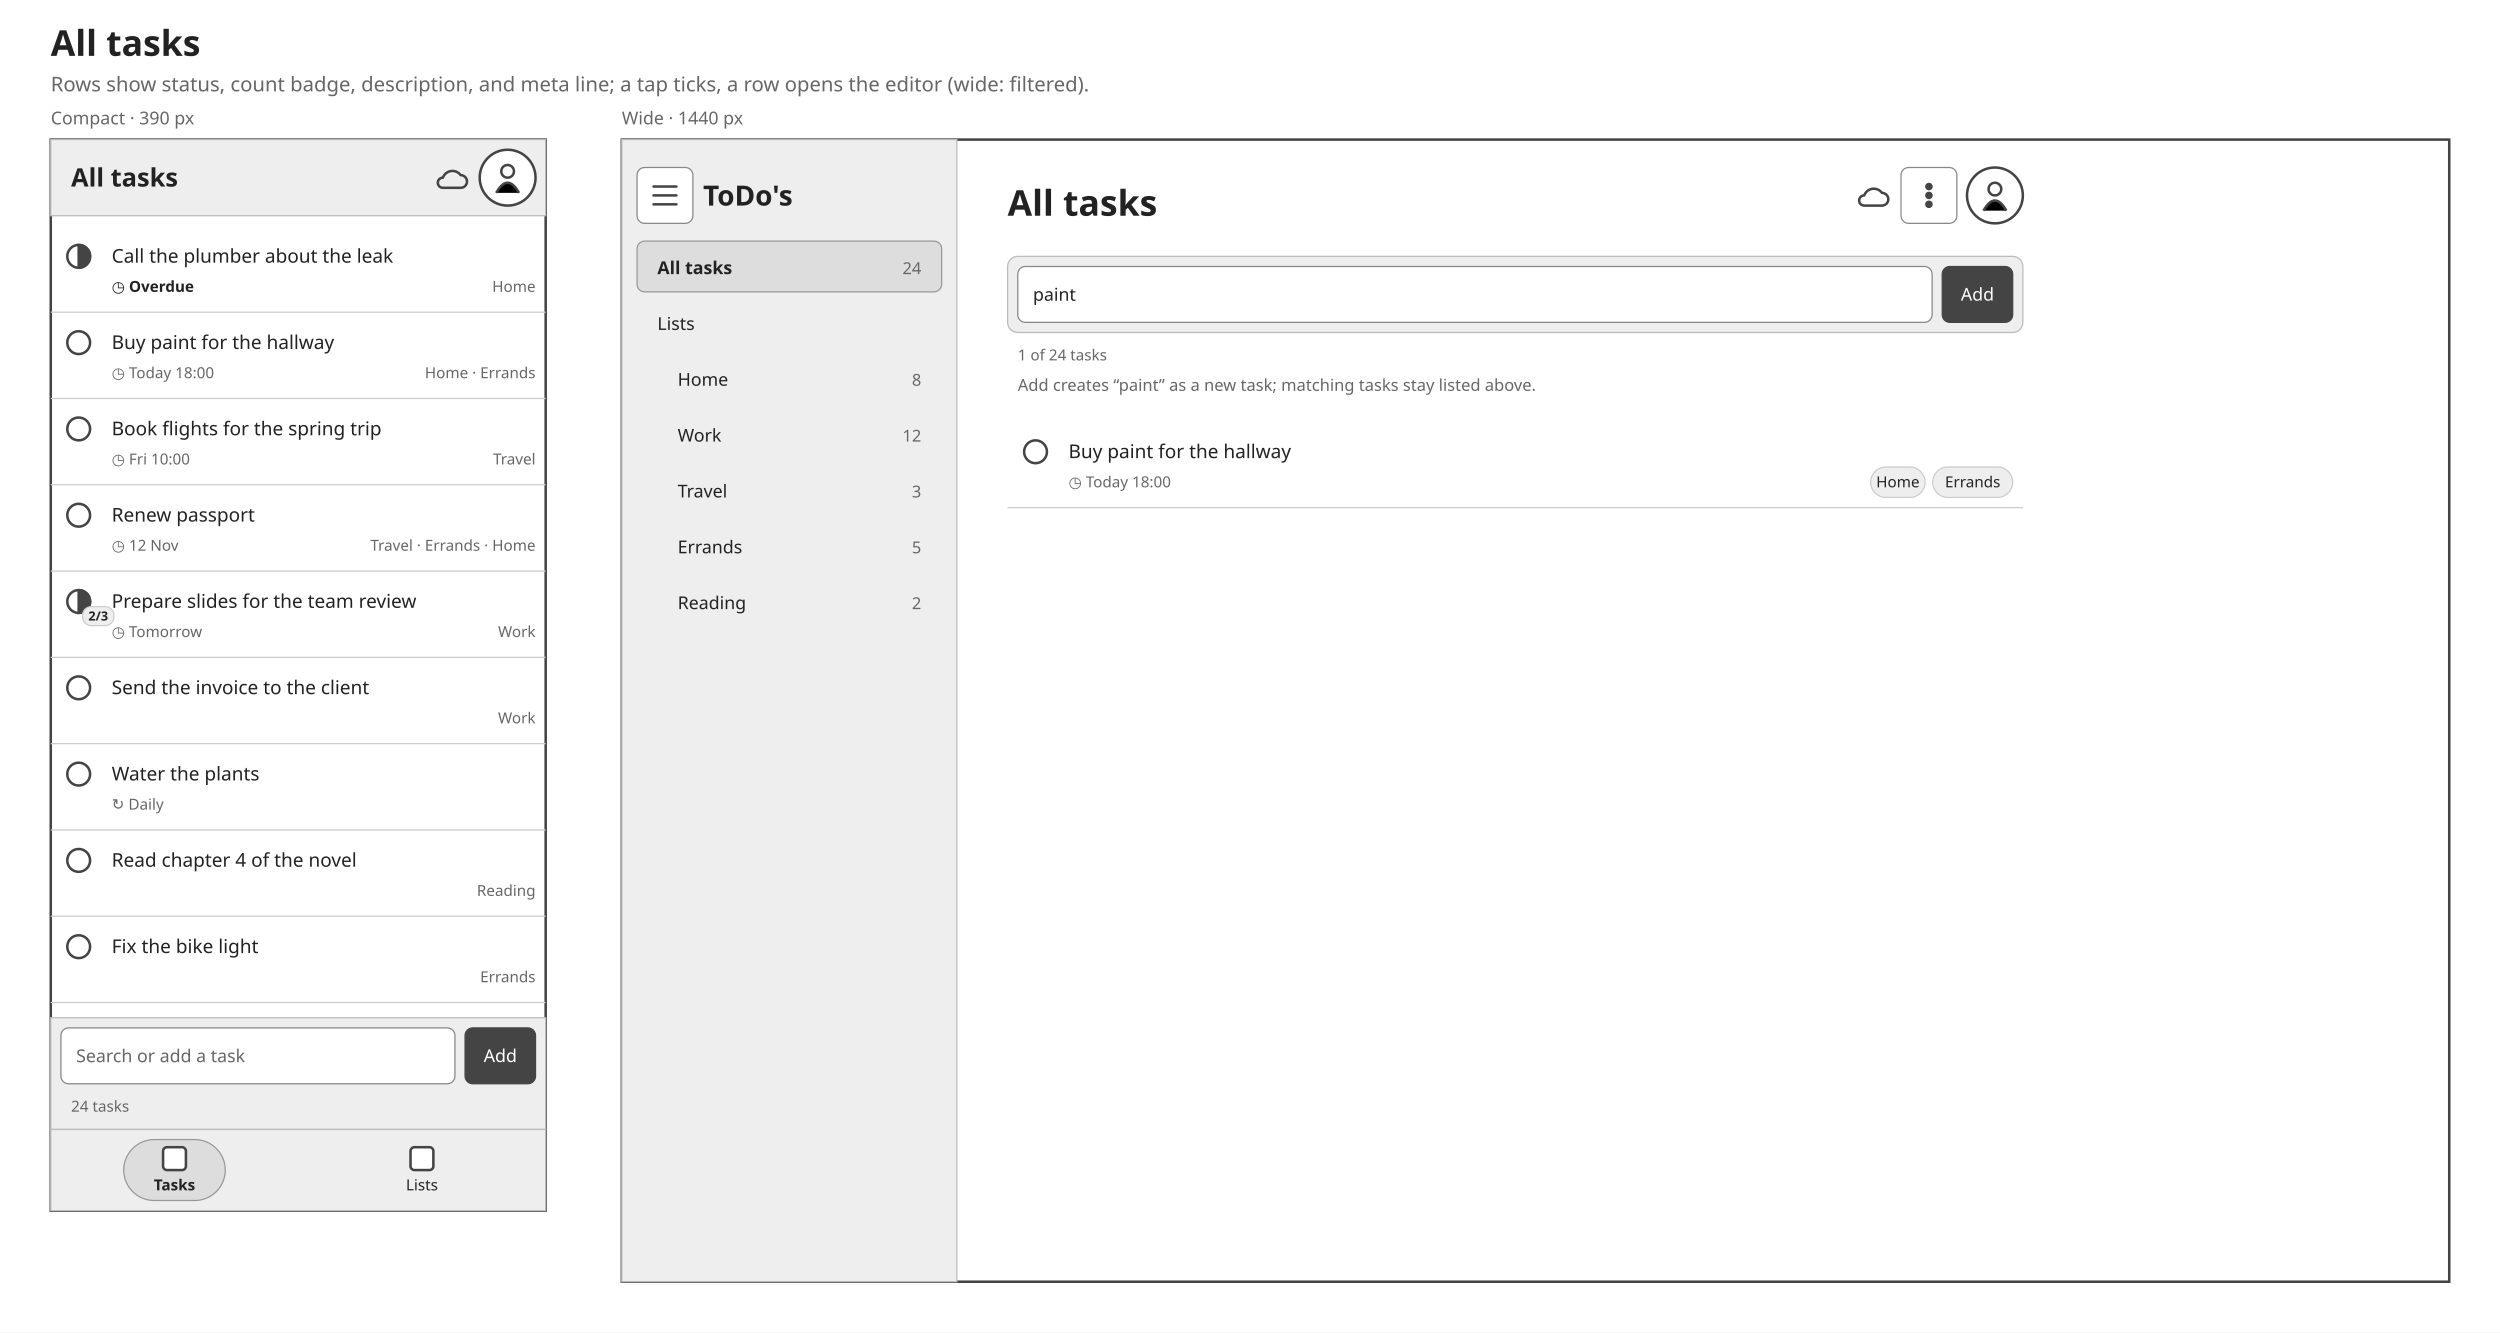
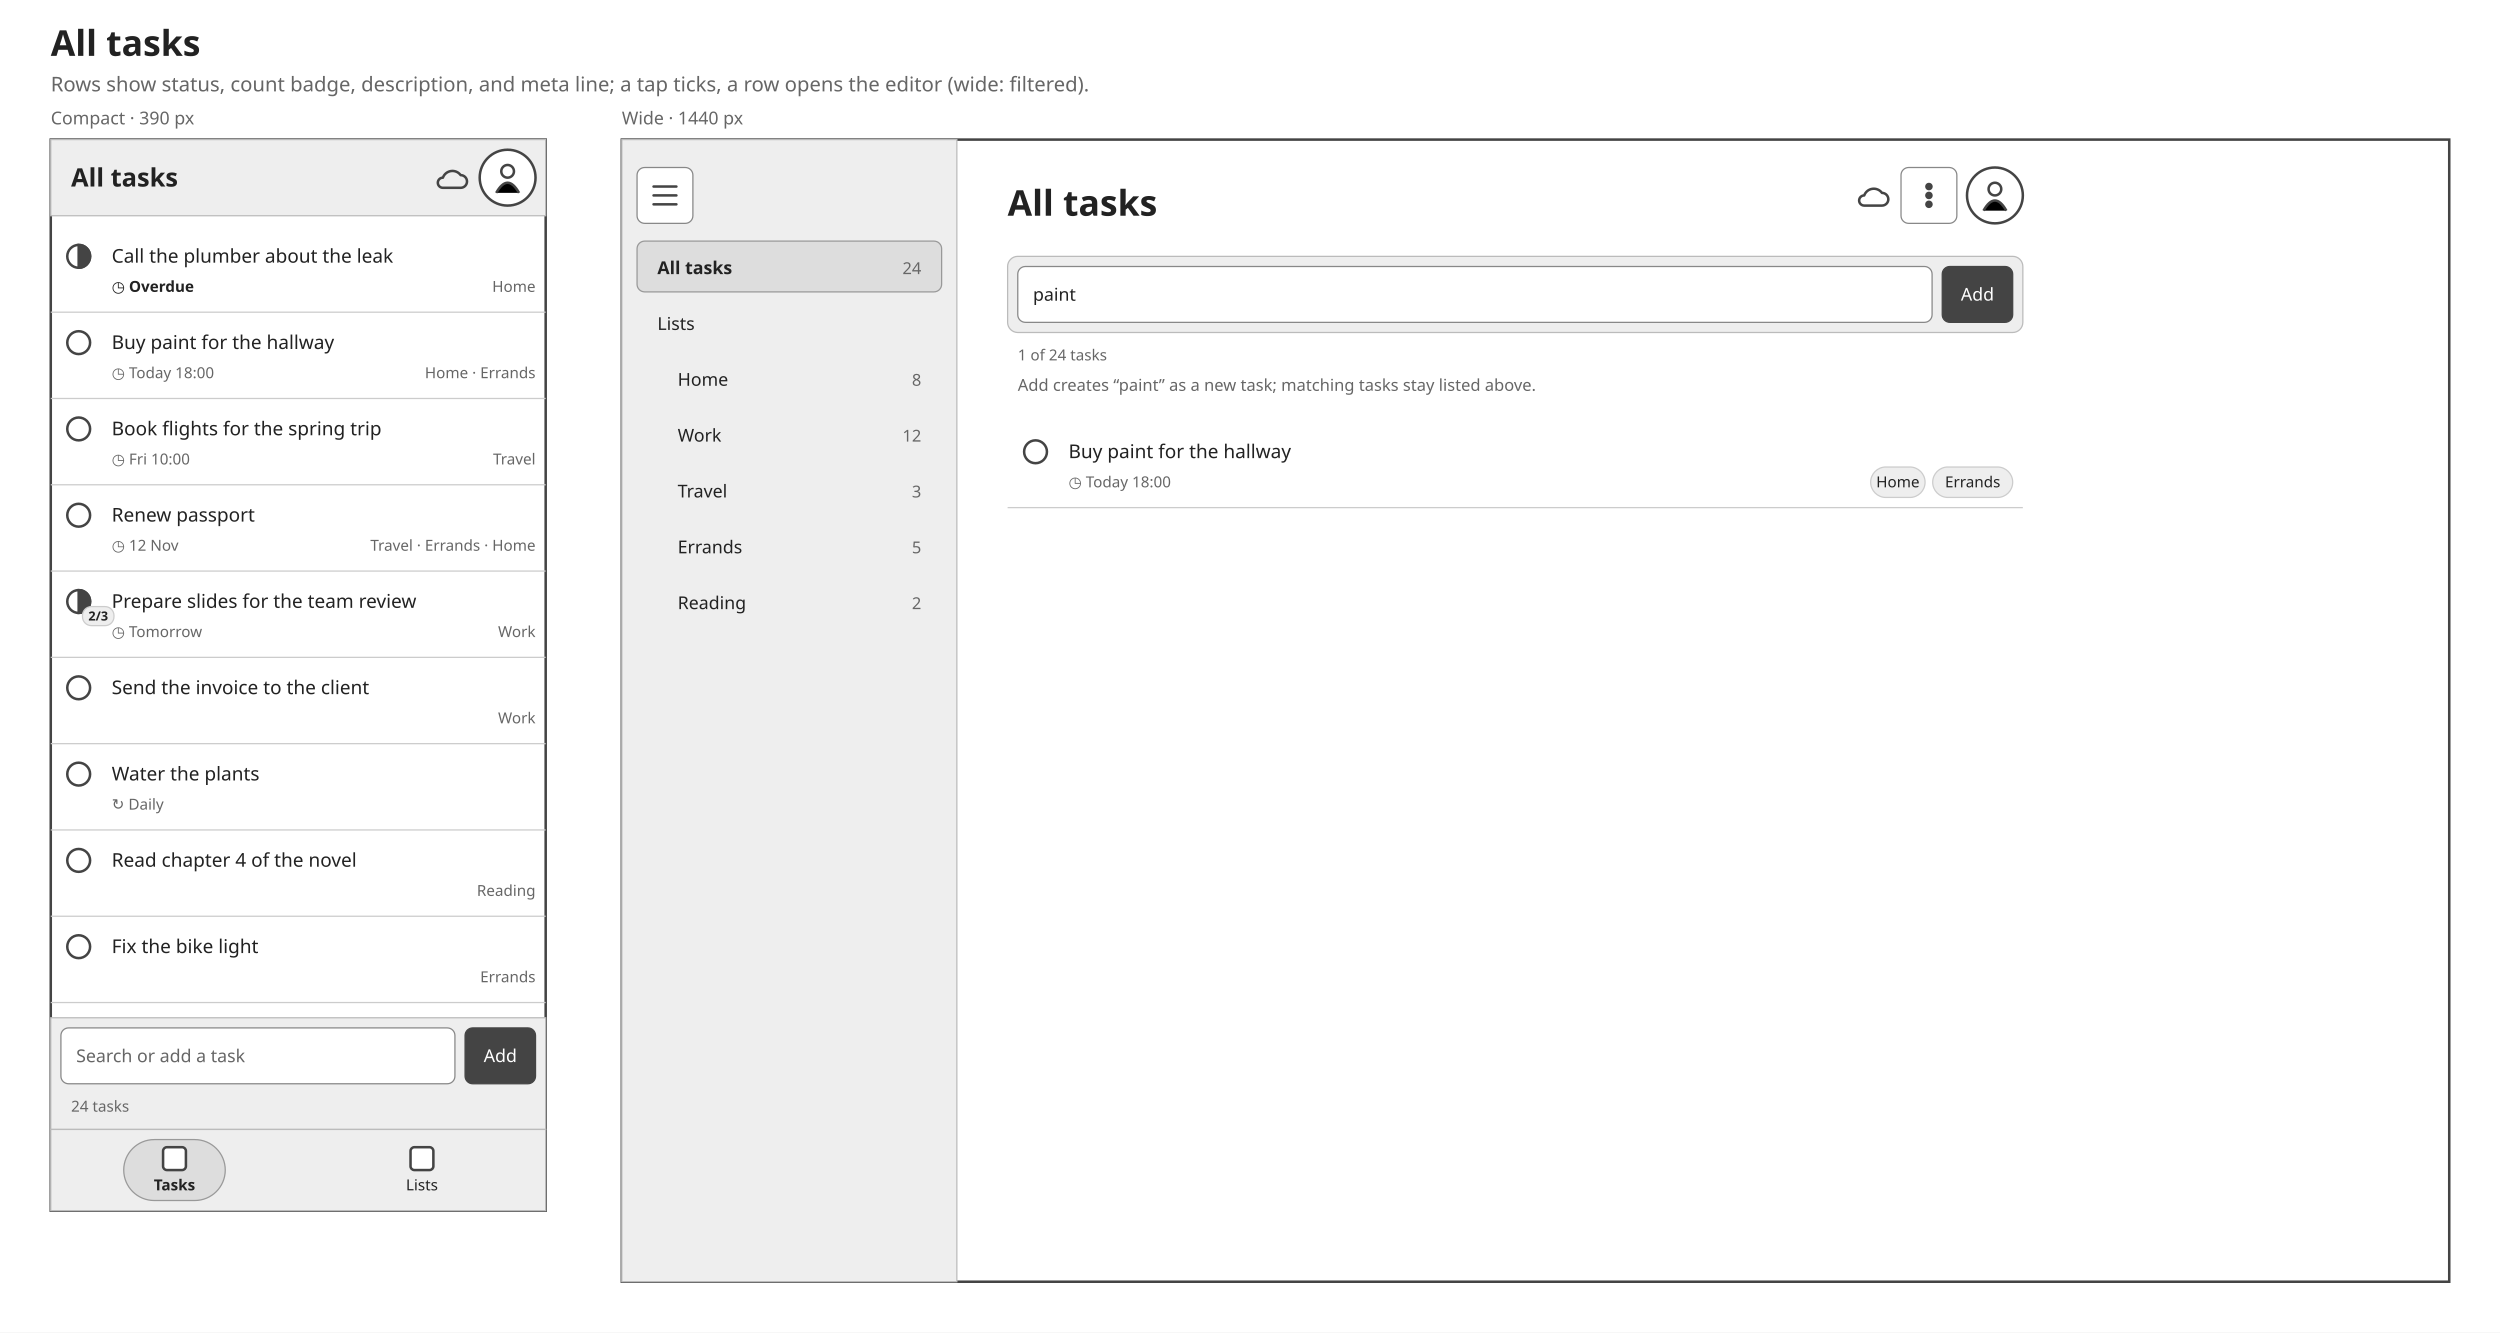
<svg xmlns="http://www.w3.org/2000/svg" width="1970" height="1050" viewBox="0 0 1970 1050">
  <style>
text { font-family: sans-serif; fill: #222222; }
.muted { fill: #666666; }
.on-primary { fill: #ffffff; }
.bold { font-weight: bold; }
rect.frame { fill: #ffffff; stroke: #444444; stroke-width: 2; }
.bar { fill: #eeeeee; stroke: #bbbbbb; }
.box { fill: #f5f5f5; stroke: #bbbbbb; }
.control { fill: #ffffff; stroke: #888888; }
.disabled { fill: #f5f5f5; stroke: #cccccc; }
.primary { fill: #444444; stroke: #444444; }
.selected { fill: #dddddd; stroke: #999999; }
.chip { fill: #eeeeee; stroke: #cccccc; }
.signal { fill: #ffffff; stroke: #222222; stroke-width: 2; }
.scrim { fill: #888888; fill-opacity: 0.5; }
.rule { stroke: #cccccc; }
.drop { stroke: #222222; stroke-width: 3; }
.icon { fill: #ffffff; stroke: #444444; stroke-width: 2; }
.icon-fill { fill: #444444; stroke: #444444; stroke-width: 2; }
.icon-mark { fill: none; stroke: #ffffff; stroke-width: 2; }
.icon-line { stroke: #444444; stroke-width: 2; }
.icon-line-open { fill: none; stroke: #444444; stroke-width: 2; stroke-linecap: round; stroke-linejoin: round; }
.tooltip { fill: #222222; stroke: #222222; }
  </style>
  <rect x="0" y="0" width="1970" height="1050" fill="#ffffff" />
  <text x="40" y="44" font-size="28" class="bold">All tasks</text>
  <text x="40" y="72" font-size="16" class="muted">Rows show status, count badge, description, and meta line; a tap ticks, a row opens the editor (wide: filtered).</text>
  <text x="40" y="98" font-size="14" class="muted">Compact · 390 px</text>
  <text x="490" y="98" font-size="14" class="muted">Wide · 1440 px</text>
  <g class="frame" data-width="390" data-height="844" transform="translate(40 110)">
    <rect x="0" y="0" width="390" height="844" rx="0" class="frame" />
    <rect x="0" y="0" width="390" height="60" rx="0" class="bar" />
    <circle cx="360" cy="30" r="22" class="icon" />
    <circle cx="360" cy="25" r="5" class="icon" />
    <path d="M 351 42 Q 360 26 369 42" class="icon-line" />
    <path d="M 309 38 H 323 A 5 5 0 0 0 323 28 A 8 8 0 0 0 309 30 A 4 4 0 0 0 309 38 Z" class="icon-line-open" />
    <text x="16" y="37" font-size="20" class="bold">All tasks</text>
    <line x1="0" y1="136" x2="390" y2="136" class="rule" />
    <circle cx="22" cy="92" r="9" class="icon" />
    <path d="M22 83 A9 9 0 0 1 22 101 Z" class="icon-fill" />
    <text x="48" y="97" font-size="15">Call the plumber about the leak</text>
    <text x="48" y="120" font-size="12" class="bold">◷ Overdue</text>
    <text x="382" y="120" font-size="12" class="muted" text-anchor="end">Home</text>
    <line x1="0" y1="204" x2="390" y2="204" class="rule" />
    <circle cx="22" cy="160" r="9" class="icon" />
    <text x="48" y="165" font-size="15">Buy paint for the hallway</text>
    <text x="48" y="188" font-size="12" class="muted">◷ Today 18:00</text>
    <text x="382" y="188" font-size="12" class="muted" text-anchor="end">Home · Errands</text>
    <line x1="0" y1="272" x2="390" y2="272" class="rule" />
    <circle cx="22" cy="228" r="9" class="icon" />
    <text x="48" y="233" font-size="15">Book flights for the spring trip</text>
    <text x="48" y="256" font-size="12" class="muted">◷ Fri 10:00</text>
    <text x="382" y="256" font-size="12" class="muted" text-anchor="end">Travel</text>
    <line x1="0" y1="340" x2="390" y2="340" class="rule" />
    <circle cx="22" cy="296" r="9" class="icon" />
    <text x="48" y="301" font-size="15">Renew passport</text>
    <text x="48" y="324" font-size="12" class="muted">◷ 12 Nov</text>
    <text x="382" y="324" font-size="12" class="muted" text-anchor="end">Travel · Errands · Home</text>
    <line x1="0" y1="408" x2="390" y2="408" class="rule" />
    <circle cx="22" cy="364" r="9" class="icon" />
    <path d="M22 355 A9 9 0 0 1 22 373 Z" class="icon-fill" />
    <rect x="25" y="368" width="24.8" height="15" rx="7" class="chip" />
    <text x="37.4" y="379" font-size="10" class="bold" text-anchor="middle">2/3</text>
    <text x="48" y="369" font-size="15">Prepare slides for the team review</text>
    <text x="48" y="392" font-size="12" class="muted">◷ Tomorrow</text>
    <text x="382" y="392" font-size="12" class="muted" text-anchor="end">Work</text>
    <line x1="0" y1="476" x2="390" y2="476" class="rule" />
    <circle cx="22" cy="432" r="9" class="icon" />
    <text x="48" y="437" font-size="15">Send the invoice to the client</text>
    <text x="382" y="460" font-size="12" class="muted" text-anchor="end">Work</text>
    <line x1="0" y1="544" x2="390" y2="544" class="rule" />
    <circle cx="22" cy="500" r="9" class="icon" />
    <text x="48" y="505" font-size="15">Water the plants</text>
    <text x="48" y="528" font-size="12" class="muted">↻ Daily</text>
    <line x1="0" y1="612" x2="390" y2="612" class="rule" />
    <circle cx="22" cy="568" r="9" class="icon" />
    <text x="48" y="573" font-size="15">Read chapter 4 of the novel</text>
    <text x="382" y="596" font-size="12" class="muted" text-anchor="end">Reading</text>
    <line x1="0" y1="680" x2="390" y2="680" class="rule" />
    <circle cx="22" cy="636" r="9" class="icon" />
    <text x="48" y="641" font-size="15">Fix the bike light</text>
    <text x="382" y="664" font-size="12" class="muted" text-anchor="end">Errands</text>
    <rect x="0" y="692" width="390" height="88" rx="0" class="bar" />
    <rect x="326.48" y="700" width="55.52" height="44" rx="6" class="primary" />
    <text x="354.24" y="726.9" font-size="14" class="on-primary" text-anchor="middle">Add</text>
    <rect x="8" y="700" width="310.48" height="44" rx="6" class="control" />
    <text x="20" y="727" font-size="14" class="muted">Search or add a task</text>
    <text x="16" y="766" font-size="12" class="muted">24 tasks</text>
    <rect x="0" y="780" width="390" height="64" rx="0" class="bar" />
    <rect x="57.5" y="788" width="80" height="48" rx="24" class="selected" />
    <rect x="88.5" y="794" width="18" height="18" rx="3" class="icon" />
    <text x="97.5" y="828" font-size="12" class="bold" text-anchor="middle">Tasks</text>
    <rect x="283.5" y="794" width="18" height="18" rx="3" class="icon" />
    <text x="292.5" y="828" font-size="12" text-anchor="middle">Lists</text>
  </g>
  <g class="frame" data-width="1440" data-height="900" transform="translate(490 110)">
    <rect x="0" y="0" width="1440" height="900" rx="0" class="frame" />
    <rect x="0" y="0" width="264" height="900" rx="0" class="bar" />
    <rect x="12" y="22" width="44" height="44" rx="6" class="control" />
    <path d="M 25 37 H 43" class="icon-line-open" />
    <path d="M 25 44 H 43" class="icon-line-open" />
    <path d="M 25 51 H 43" class="icon-line-open" />
-     <text x="64" y="52" font-size="22" class="bold">ToDo's</text>
    <rect x="12" y="80" width="240" height="40" rx="6" class="selected" />
    <text x="28" y="106" font-size="14" class="bold">All tasks</text>
    <text x="236" y="106" font-size="13" class="muted" text-anchor="end">24</text>
    <text x="28" y="150" font-size="14">Lists</text>
    <text x="44" y="194" font-size="14">Home</text>
    <text x="236" y="194" font-size="13" class="muted" text-anchor="end">8</text>
    <text x="44" y="238" font-size="14">Work</text>
    <text x="236" y="238" font-size="13" class="muted" text-anchor="end">12</text>
    <text x="44" y="282" font-size="14">Travel</text>
    <text x="236" y="282" font-size="13" class="muted" text-anchor="end">3</text>
    <text x="44" y="326" font-size="14">Errands</text>
    <text x="236" y="326" font-size="13" class="muted" text-anchor="end">5</text>
    <text x="44" y="370" font-size="14">Reading</text>
    <text x="236" y="370" font-size="13" class="muted" text-anchor="end">2</text>
    <circle cx="1082" cy="44" r="22" class="icon" />
    <circle cx="1082" cy="39" r="5" class="icon" />
    <path d="M 1073 56 Q 1082 40 1091 56" class="icon-line" />
    <path d="M 979 52 H 993 A 5 5 0 0 0 993 42 A 8 8 0 0 0 979 44 A 4 4 0 0 0 979 52 Z" class="icon-line-open" />
    <rect x="1008" y="22" width="44" height="44" rx="6" class="control" />
    <circle cx="1030" cy="37" r="2" class="icon-fill" />
    <circle cx="1030" cy="44" r="2" class="icon-fill" />
    <circle cx="1030" cy="51" r="2" class="icon-fill" />
    <text x="304" y="60" font-size="28" class="bold">All tasks</text>
    <rect x="304" y="92" width="800" height="60" rx="8" class="bar" />
    <rect x="1040.48" y="100" width="55.52" height="44" rx="6" class="primary" />
    <text x="1068.24" y="126.9" font-size="14" class="on-primary" text-anchor="middle">Add</text>
    <rect x="312" y="100" width="720.48" height="44" rx="6" class="control" />
    <text x="324" y="127" font-size="14">paint</text>
    <text x="312" y="174" font-size="12" class="muted">1 of 24 tasks</text>
    <line x1="304" y1="290" x2="1104" y2="290" class="rule" />
    <circle cx="326" cy="246" r="9" class="icon" />
    <text x="352" y="251" font-size="15">Buy paint for the hallway</text>
    <text x="352" y="274" font-size="12" class="muted">◷ Today 18:00</text>
    <rect x="1032.96" y="258" width="63.04" height="24" rx="12" class="chip" />
    <text x="1064.48" y="274" font-size="12" text-anchor="middle">Errands</text>
    <rect x="984.08" y="258" width="42.88" height="24" rx="12" class="chip" />
    <text x="1005.52" y="274" font-size="12" text-anchor="middle">Home</text>
    <text x="312" y="198" font-size="13" class="muted">Add creates “paint” as a new task; matching tasks stay listed above.</text>
  </g>
</svg>
